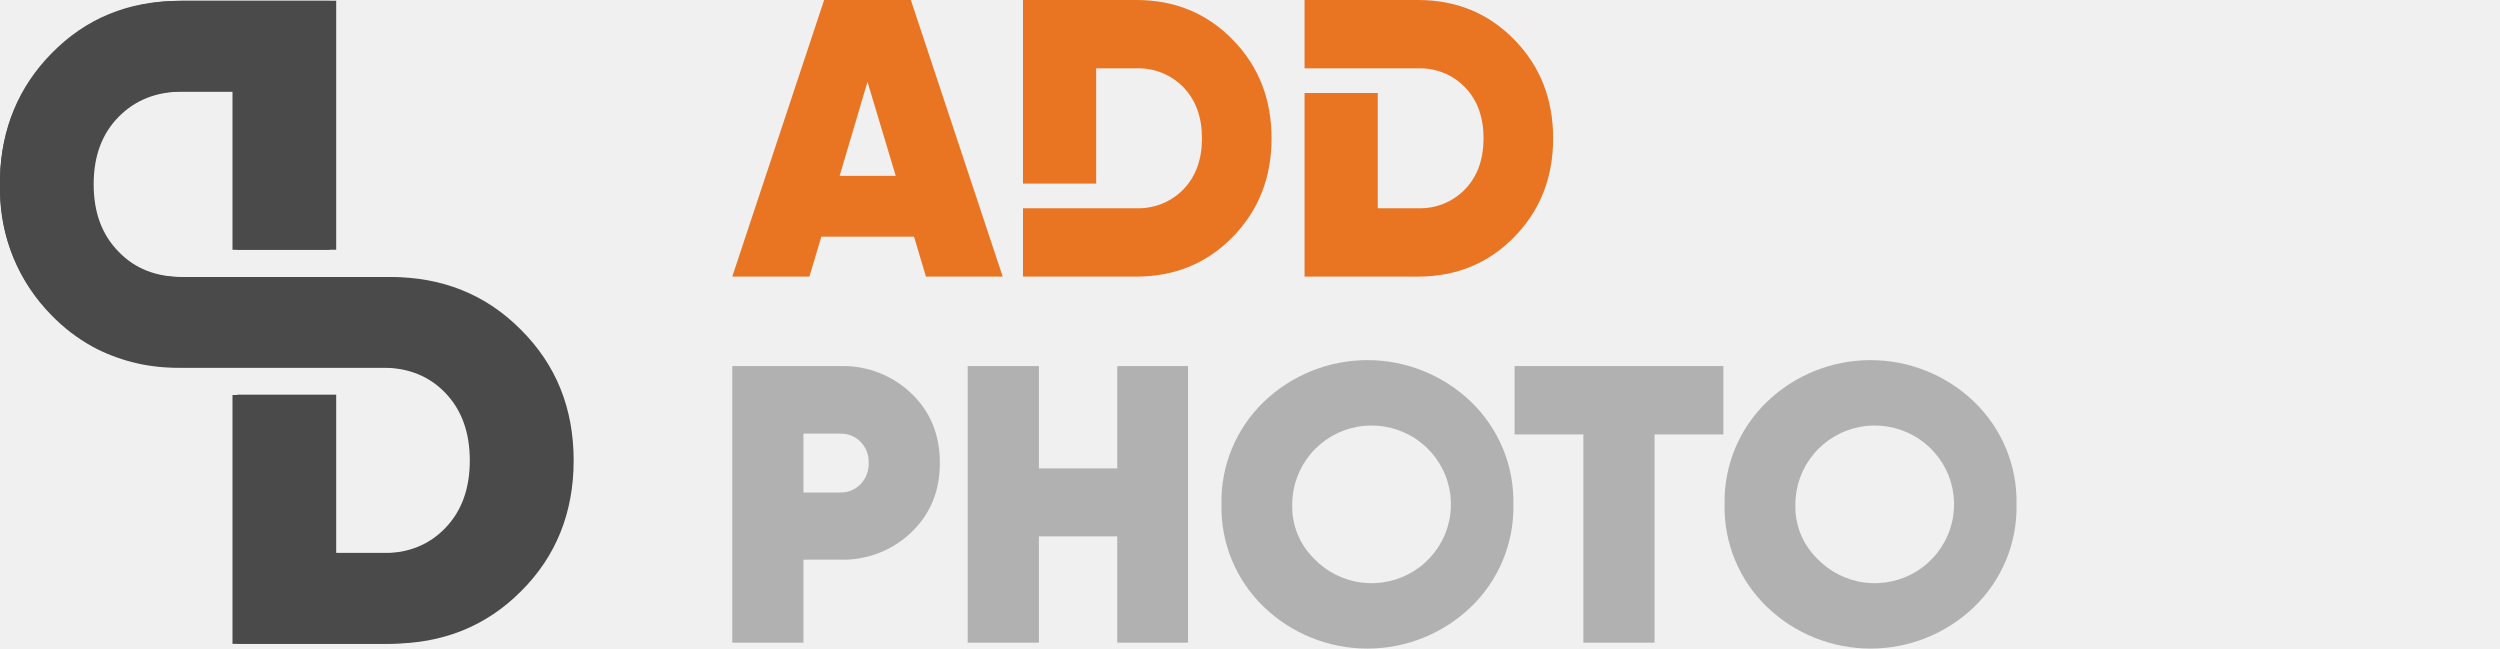
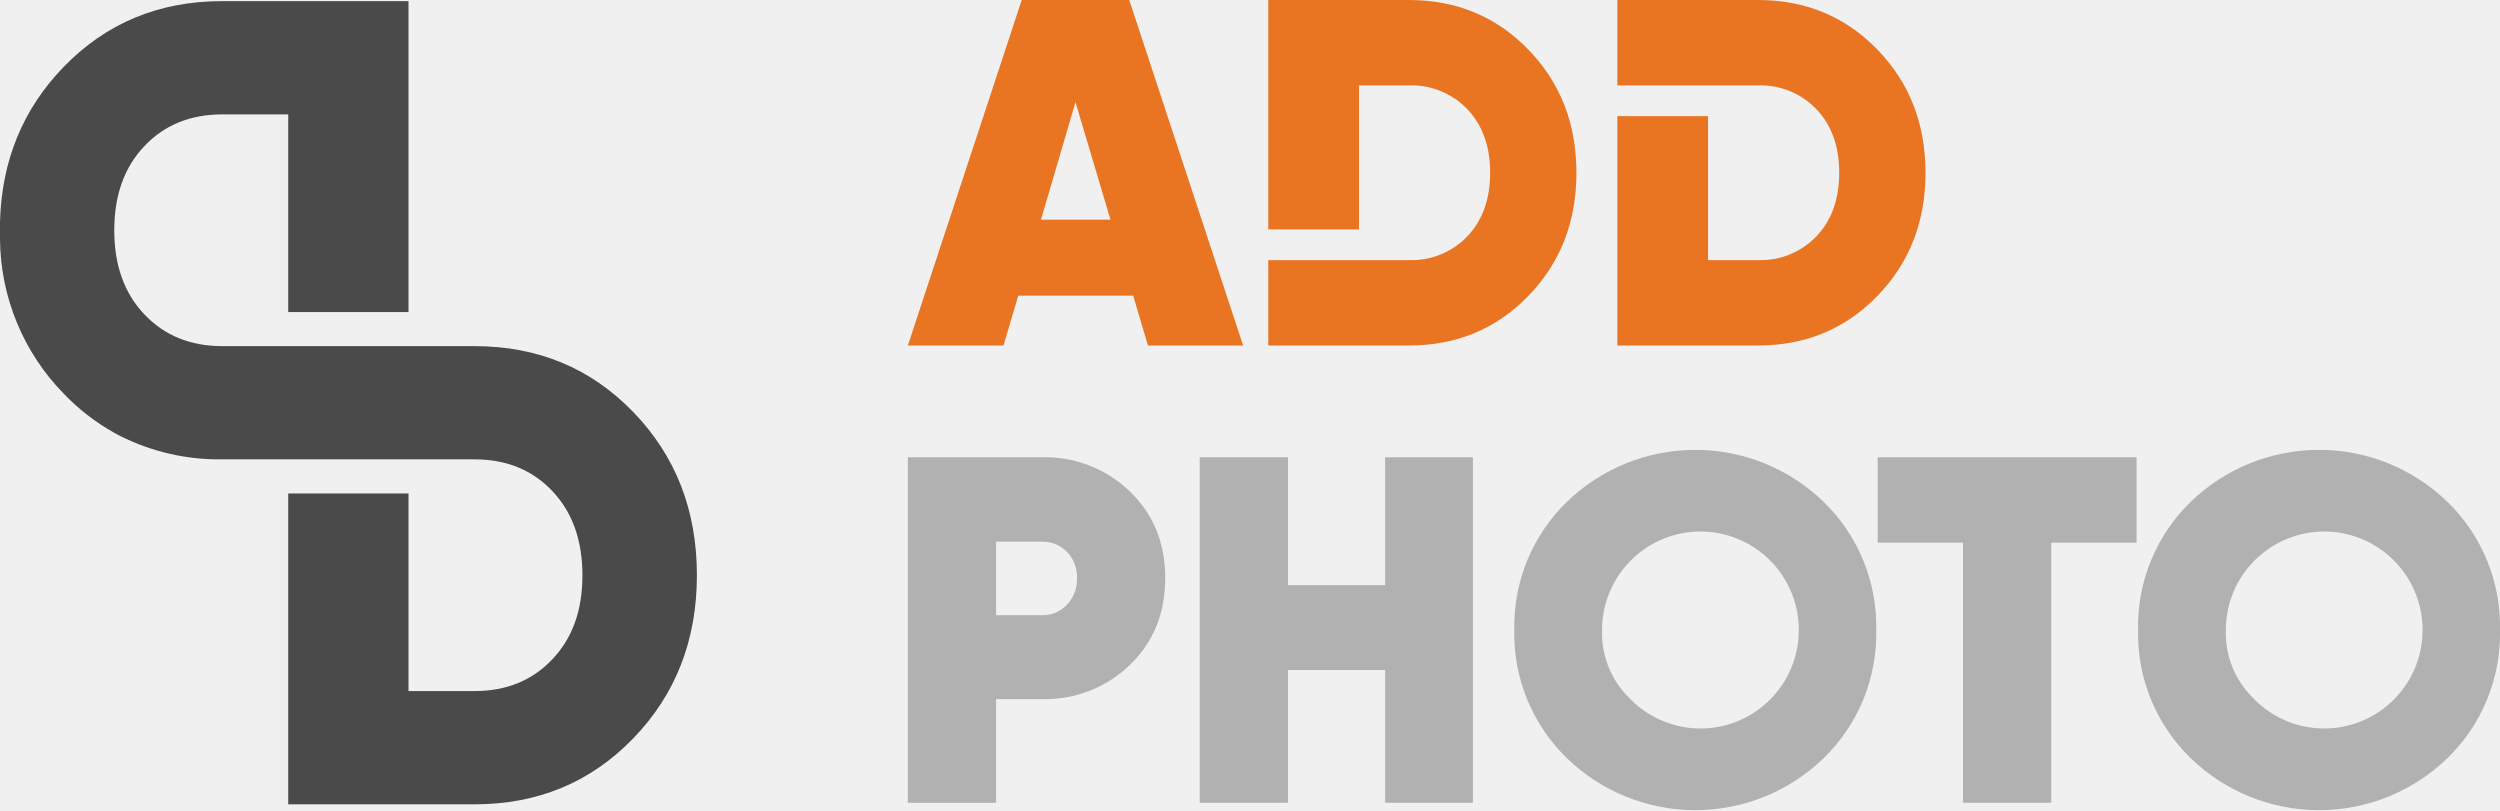
- <svg xmlns="http://www.w3.org/2000/svg" width="212" height="55" viewBox="0 0 212 55" fill="none">
-   <path d="M48.646 39.053C48.646 43.449 47.163 47.172 44.197 50.124C41.231 53.108 37.539 54.584 33.123 54.584H20.105V33.47H28.509V46.883H33.123C35.331 46.883 37.144 46.177 38.561 44.733C39.978 43.289 40.67 41.396 40.67 39.021C40.67 36.647 39.978 34.753 38.561 33.309C37.177 31.865 35.364 31.159 33.123 31.159H15.49C12.854 31.159 10.481 30.646 8.371 29.587C8.24 29.523 8.075 29.459 7.943 29.362C6.658 28.689 5.504 27.79 4.416 26.699C3.658 25.961 3.032 25.159 2.472 24.325C0.923 21.982 0.099 19.287 0 16.238V15.019C0.132 10.879 1.615 7.382 4.449 4.558C7.416 1.574 11.107 0.065 15.49 0.065H28.509V21.18H20.105V7.767H15.49C13.282 7.767 11.47 8.473 10.052 9.917C8.635 11.361 7.943 13.254 7.943 15.628C7.943 18.003 8.635 19.896 10.052 21.34C11.437 22.784 13.249 23.49 15.49 23.49H33.09C37.507 23.49 41.198 24.966 44.164 27.951C47.163 30.935 48.646 34.625 48.646 39.053Z" fill="#4A4A4A" />
-   <g clip-path="url(#clip0_5_2120)">
-     <path d="M47.669 39.048C47.669 43.459 46.214 47.154 43.304 50.133C40.398 53.11 36.783 54.6 32.459 54.6H19.715V33.496H27.941V46.912H32.459C34.637 46.912 36.411 46.193 37.782 44.754C39.155 43.321 39.841 41.419 39.839 39.048C39.839 36.678 39.153 34.774 37.782 33.337C36.412 31.9 34.638 31.182 32.459 31.182H15.197C12.78 31.218 10.39 30.675 8.229 29.599C8.09 29.53 7.951 29.455 7.815 29.38C6.534 28.667 5.367 27.77 4.352 26.717C1.594 23.916 0.035 20.164 0 16.246L0 15.041C0.121 10.886 1.572 7.386 4.352 4.543C7.258 1.566 10.873 0.076 15.197 0.075H27.941V21.183H19.715V7.764H15.197C13.02 7.764 11.245 8.482 9.874 9.918C8.501 11.355 7.815 13.258 7.815 15.627C7.815 18.001 8.501 19.905 9.874 21.339C11.244 22.775 13.018 23.494 15.197 23.496H32.459C36.784 23.496 40.399 24.984 43.304 27.958C46.214 30.936 47.669 34.633 47.669 39.048Z" fill="#4A4A4A" />
-     <path d="M77.239 0H69.886L62.096 23.455H68.639L69.65 20.071H77.509L78.52 23.455H85.03L77.239 0ZM71.202 14.911L73.563 6.936L75.957 14.911H71.202Z" fill="#E97522" />
-     <path d="M96.361 1.95732e-08H86.749V15.572H92.955V5.797H96.361C97.108 5.77 97.852 5.902 98.543 6.182C99.235 6.462 99.859 6.885 100.375 7.422C101.408 8.506 101.926 9.941 101.926 11.728C101.926 13.515 101.409 14.95 100.375 16.033C99.859 16.571 99.235 16.994 98.543 17.274C97.852 17.554 97.108 17.685 96.361 17.659H86.749V23.455H96.361C99.621 23.455 102.347 22.333 104.54 20.088C106.732 17.843 107.828 15.056 107.828 11.728C107.828 8.399 106.732 5.613 104.54 3.368C102.347 1.122 99.621 -0 96.361 1.95732e-08Z" fill="#E97522" />
-     <path d="M120.239 1.95732e-08H110.627V5.797H120.239C120.986 5.77 121.729 5.902 122.421 6.182C123.113 6.462 123.737 6.885 124.252 7.422C125.286 8.506 125.803 9.941 125.804 11.728C125.804 13.515 125.287 14.95 124.252 16.033C123.737 16.571 123.113 16.994 122.421 17.274C121.729 17.554 120.986 17.685 120.239 17.659H116.833V7.884H110.627V23.455H120.239C123.499 23.455 126.225 22.333 128.417 20.088C130.61 17.843 131.706 15.056 131.706 11.728C131.706 8.399 130.61 5.613 128.417 3.368C126.225 1.122 123.499 -0 120.239 1.95732e-08Z" fill="#E97522" />
-     <path d="M71.269 31.042C72.374 31.013 73.474 31.203 74.504 31.599C75.535 31.996 76.476 32.593 77.273 33.354C78.891 34.896 79.701 36.861 79.701 39.252C79.701 41.642 78.892 43.608 77.273 45.149C76.476 45.91 75.535 46.507 74.504 46.904C73.474 47.3 72.374 47.49 71.269 47.461H68.132V54.498H62.096V31.042H71.269ZM71.269 41.764C71.587 41.771 71.902 41.712 72.195 41.591C72.489 41.47 72.753 41.289 72.972 41.061C73.204 40.821 73.384 40.537 73.503 40.226C73.622 39.915 73.677 39.584 73.664 39.252C73.678 38.922 73.623 38.593 73.504 38.284C73.385 37.976 73.204 37.695 72.972 37.459C72.751 37.235 72.485 37.058 72.192 36.94C71.899 36.822 71.585 36.765 71.269 36.772H68.132V41.764H71.269Z" fill="#B1B1B1" />
-     <path d="M94.743 31.042H100.746V54.498H94.743V45.484H88.098V54.498H82.061V31.042H88.098V39.72H94.743V31.042Z" fill="#B1B1B1" />
-     <path d="M124.743 51.465C122.387 53.732 119.236 55 115.957 55C112.677 55 109.526 53.732 107.171 51.465C106.003 50.339 105.081 48.985 104.463 47.489C103.844 45.993 103.544 44.386 103.579 42.769C103.544 41.153 103.845 39.546 104.463 38.05C105.081 36.553 106.003 35.2 107.171 34.074C109.526 31.807 112.677 30.539 115.957 30.539C119.236 30.539 122.387 31.807 124.743 34.074C125.911 35.2 126.833 36.553 127.451 38.05C128.069 39.546 128.369 41.153 128.334 42.769C128.37 44.386 128.069 45.993 127.451 47.489C126.833 48.985 125.911 50.339 124.743 51.465ZM111.403 47.343C112.475 48.478 113.911 49.206 115.465 49.402C117.018 49.597 118.592 49.248 119.914 48.415C121.237 47.582 122.226 46.317 122.71 44.837C123.194 43.358 123.144 41.757 122.568 40.31C121.992 38.863 120.926 37.661 119.554 36.912C118.182 36.162 116.589 35.911 115.051 36.202C113.513 36.494 112.125 37.309 111.127 38.508C110.128 39.706 109.582 41.214 109.582 42.769C109.554 43.615 109.701 44.458 110.014 45.245C110.327 46.031 110.8 46.746 111.403 47.343Z" fill="#B1B1B1" />
-     <path d="M146.142 31.042V36.839H140.307V54.498H134.271V36.839H128.436V31.042H146.142Z" fill="#B1B1B1" />
-     <path d="M167.409 51.465C165.053 53.732 161.902 55 158.623 55C155.343 55 152.192 53.732 149.837 51.465C148.669 50.339 147.747 48.985 147.129 47.489C146.511 45.993 146.21 44.386 146.245 42.769C146.21 41.153 146.511 39.546 147.129 38.05C147.747 36.553 148.669 35.2 149.837 34.074C152.192 31.807 155.343 30.539 158.623 30.539C161.902 30.539 165.053 31.807 167.408 34.074C168.577 35.2 169.499 36.553 170.117 38.05C170.735 39.546 171.036 41.153 171 42.769C171.036 44.386 170.735 45.993 170.117 47.489C169.499 48.985 168.577 50.339 167.409 51.465ZM154.069 47.343C155.141 48.478 156.577 49.206 158.131 49.402C159.684 49.597 161.258 49.248 162.58 48.415C163.903 47.582 164.892 46.317 165.376 44.837C165.86 43.358 165.81 41.757 165.234 40.31C164.658 38.863 163.592 37.661 162.22 36.912C160.848 36.162 159.255 35.911 157.717 36.202C156.179 36.494 154.791 37.309 153.793 38.508C152.794 39.706 152.248 41.214 152.248 42.769C152.22 43.615 152.367 44.458 152.68 45.245C152.993 46.031 153.466 46.746 154.069 47.343Z" fill="#B1B1B1" />
+ <svg xmlns="http://www.w3.org/2000/svg" width="108" height="35" viewBox="0 0 108 35" fill="none">
+   <g clip-path="url(#clip0_14_1274)">
+     <path d="M30.106 24.85C30.106 27.657 29.188 30.008 27.35 31.904C25.515 33.798 23.232 34.746 20.501 34.747H12.452V21.317H17.647V29.854H20.501C21.876 29.854 22.997 29.396 23.862 28.481C24.73 27.569 25.163 26.359 25.161 24.85C25.161 23.341 24.728 22.13 23.862 21.215C22.997 20.301 21.877 19.844 20.501 19.844H9.598C8.072 19.867 6.562 19.521 5.197 18.837C5.109 18.793 5.021 18.745 4.936 18.697C4.127 18.244 3.39 17.673 2.749 17.003C1.007 15.221 0.022 12.833 0 10.339L0 9.573C0.076 6.928 0.993 4.701 2.749 2.892C4.584 0.997 6.867 0.049 9.598 0.049H17.647V13.481H12.452V4.942H9.598C8.223 4.942 7.102 5.399 6.236 6.313C5.369 7.227 4.936 8.438 4.936 9.946C4.936 11.456 5.369 12.668 6.236 13.58C7.102 14.494 8.222 14.952 9.598 14.953H20.501C23.232 14.953 25.515 15.9 27.35 17.793C29.188 19.688 30.106 22.04 30.106 24.85Z" fill="#4A4A4A" />
+     <path d="M48.783 0H44.139L39.219 14.926H43.351L43.99 12.772H48.953L49.592 14.926H53.703L48.783 0ZM44.97 9.489L46.461 4.414L47.973 9.489H44.97Z" fill="#E97522" />
+     <path d="M60.86 1.24557e-08H54.789V9.909H58.708V3.689H60.86C61.331 3.672 61.801 3.756 62.238 3.934C62.675 4.112 63.069 4.381 63.395 4.723C64.048 5.413 64.374 6.326 64.374 7.463C64.374 8.6 64.048 9.514 63.395 10.203C63.069 10.545 62.675 10.814 62.238 10.992C61.801 11.171 61.331 11.254 60.86 11.237H54.789V14.926H60.86C62.919 14.926 64.64 14.212 66.025 12.783C67.41 11.354 68.102 9.581 68.102 7.463C68.102 5.345 67.41 3.572 66.025 2.143C64.641 0.714 62.919 -0 60.86 1.24557e-08Z" fill="#E97522" />
+     <path d="M75.94 1.24557e-08H69.869V3.689H75.94C76.412 3.672 76.881 3.756 77.318 3.934C77.755 4.112 78.149 4.381 78.475 4.723C79.128 5.413 79.454 6.326 79.454 7.463C79.454 8.6 79.128 9.514 78.475 10.203C78.149 10.545 77.755 10.814 77.318 10.992C76.881 11.171 76.412 11.254 75.94 11.237H73.788V5.017H69.869V14.926H75.94C77.999 14.926 79.721 14.212 81.105 12.783C82.49 11.354 83.182 9.581 83.182 7.463C83.182 5.345 82.49 3.572 81.105 2.143C79.721 0.714 77.999 -0 75.94 1.24557e-08Z" fill="#E97522" />
+     <path d="M45.013 19.754C45.71 19.735 46.405 19.856 47.056 20.108C47.707 20.361 48.301 20.741 48.804 21.225C49.827 22.206 50.338 23.457 50.338 24.978C50.338 26.499 49.827 27.75 48.804 28.731C48.301 29.215 47.707 29.595 47.056 29.848C46.405 30.1 45.71 30.221 45.013 30.202H43.031V34.68H39.219V19.754H45.013ZM45.013 26.577C45.213 26.581 45.412 26.544 45.597 26.467C45.783 26.39 45.95 26.275 46.088 26.129C46.234 25.977 46.348 25.796 46.423 25.598C46.498 25.4 46.533 25.189 46.525 24.978C46.534 24.768 46.499 24.559 46.424 24.363C46.349 24.166 46.235 23.988 46.088 23.837C45.948 23.695 45.781 23.582 45.596 23.507C45.411 23.432 45.212 23.395 45.013 23.4H43.031V26.577H45.013Z" fill="#B1B1B1" />
+     <path d="M59.837 19.754H63.629V34.68H59.837V28.944H55.641V34.68H51.828V19.754H55.641V25.276H59.837V19.754Z" fill="#B1B1B1" />
+     <path d="M78.784 32.75C77.297 34.193 75.307 34.999 73.235 34.999C71.164 34.999 69.174 34.193 67.686 32.75C66.948 32.033 66.366 31.172 65.976 30.22C65.585 29.268 65.395 28.245 65.418 27.216C65.396 26.188 65.586 25.165 65.976 24.213C66.366 23.261 66.948 22.4 67.686 21.683C69.174 20.24 71.164 19.434 73.235 19.434C75.307 19.434 77.297 20.24 78.784 21.683C79.522 22.4 80.104 23.261 80.495 24.213C80.885 25.165 81.075 26.188 81.053 27.216C81.075 28.245 80.885 29.268 80.495 30.22C80.104 31.172 79.522 32.033 78.784 32.75ZM70.36 30.127C71.036 30.849 71.943 31.312 72.924 31.437C73.906 31.562 74.9 31.34 75.735 30.809C76.57 30.279 77.195 29.474 77.501 28.532C77.806 27.591 77.775 26.572 77.411 25.651C77.047 24.731 76.374 23.966 75.507 23.489C74.641 23.012 73.635 22.852 72.663 23.038C71.692 23.223 70.815 23.742 70.185 24.505C69.554 25.267 69.209 26.226 69.209 27.216C69.191 27.755 69.284 28.291 69.482 28.792C69.68 29.292 69.979 29.747 70.36 30.127V30.127Z" fill="#B1B1B1" />
+     <path d="M92.3 19.754V23.443H88.615V34.68H84.802V23.443H81.117V19.754H92.3Z" fill="#B1B1B1" />
+     <path d="M105.732 32.75C104.244 34.193 102.254 34.999 100.183 34.999C98.111 34.999 96.121 34.193 94.634 32.75C93.896 32.033 93.313 31.172 92.923 30.22C92.533 29.268 92.343 28.245 92.365 27.216C92.343 26.188 92.533 25.165 92.923 24.213C93.314 23.261 93.896 22.4 94.634 21.683C96.121 20.24 98.111 19.434 100.183 19.434C102.254 19.434 104.244 20.24 105.731 21.683C106.469 22.4 107.052 23.261 107.442 24.213C107.832 25.165 108.022 26.188 108 27.216C108.022 28.245 107.832 29.268 107.442 30.22C107.052 31.172 106.469 32.033 105.732 32.75V32.75ZM97.307 30.127C97.984 30.849 98.891 31.312 99.872 31.437C100.853 31.562 101.847 31.34 102.682 30.809C103.517 30.279 104.142 29.474 104.448 28.532C104.754 27.591 104.722 26.572 104.358 25.651C103.994 24.731 103.321 23.966 102.454 23.489C101.588 23.012 100.582 22.852 99.611 23.038C98.639 23.223 97.763 23.742 97.132 24.505C96.501 25.267 96.156 26.226 96.156 27.216C96.138 27.755 96.231 28.291 96.429 28.792C96.627 29.292 96.926 29.747 97.307 30.127V30.127Z" fill="#B1B1B1" />
  </g>
  <defs>
-     <clipPath id="clip0_5_2120">
-       <rect width="171" height="55" fill="white" />
+     <clipPath id="clip0_14_1274">
+       <rect width="108" height="35" fill="white" />
    </clipPath>
  </defs>
</svg>
